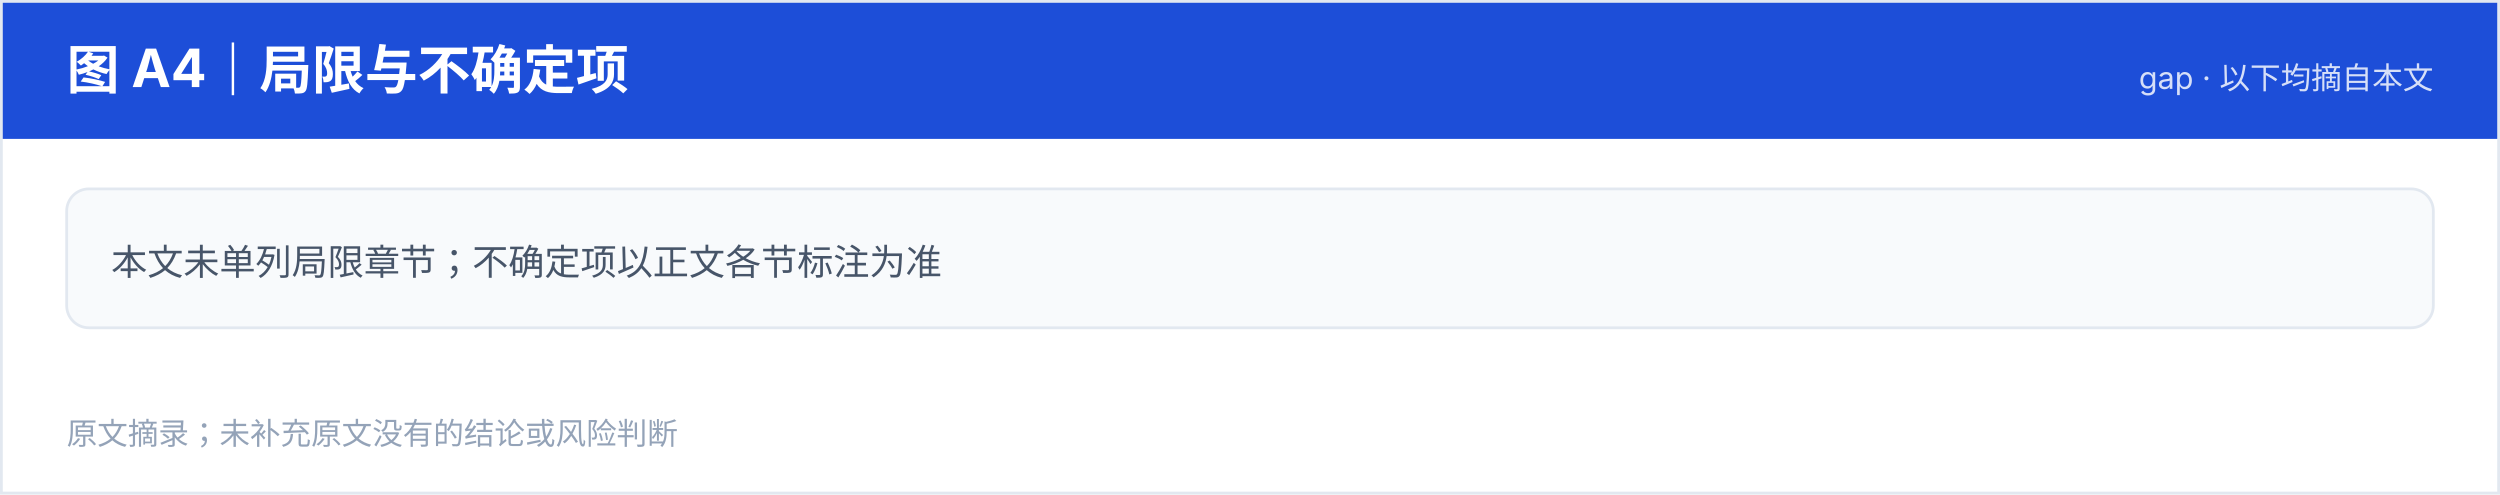
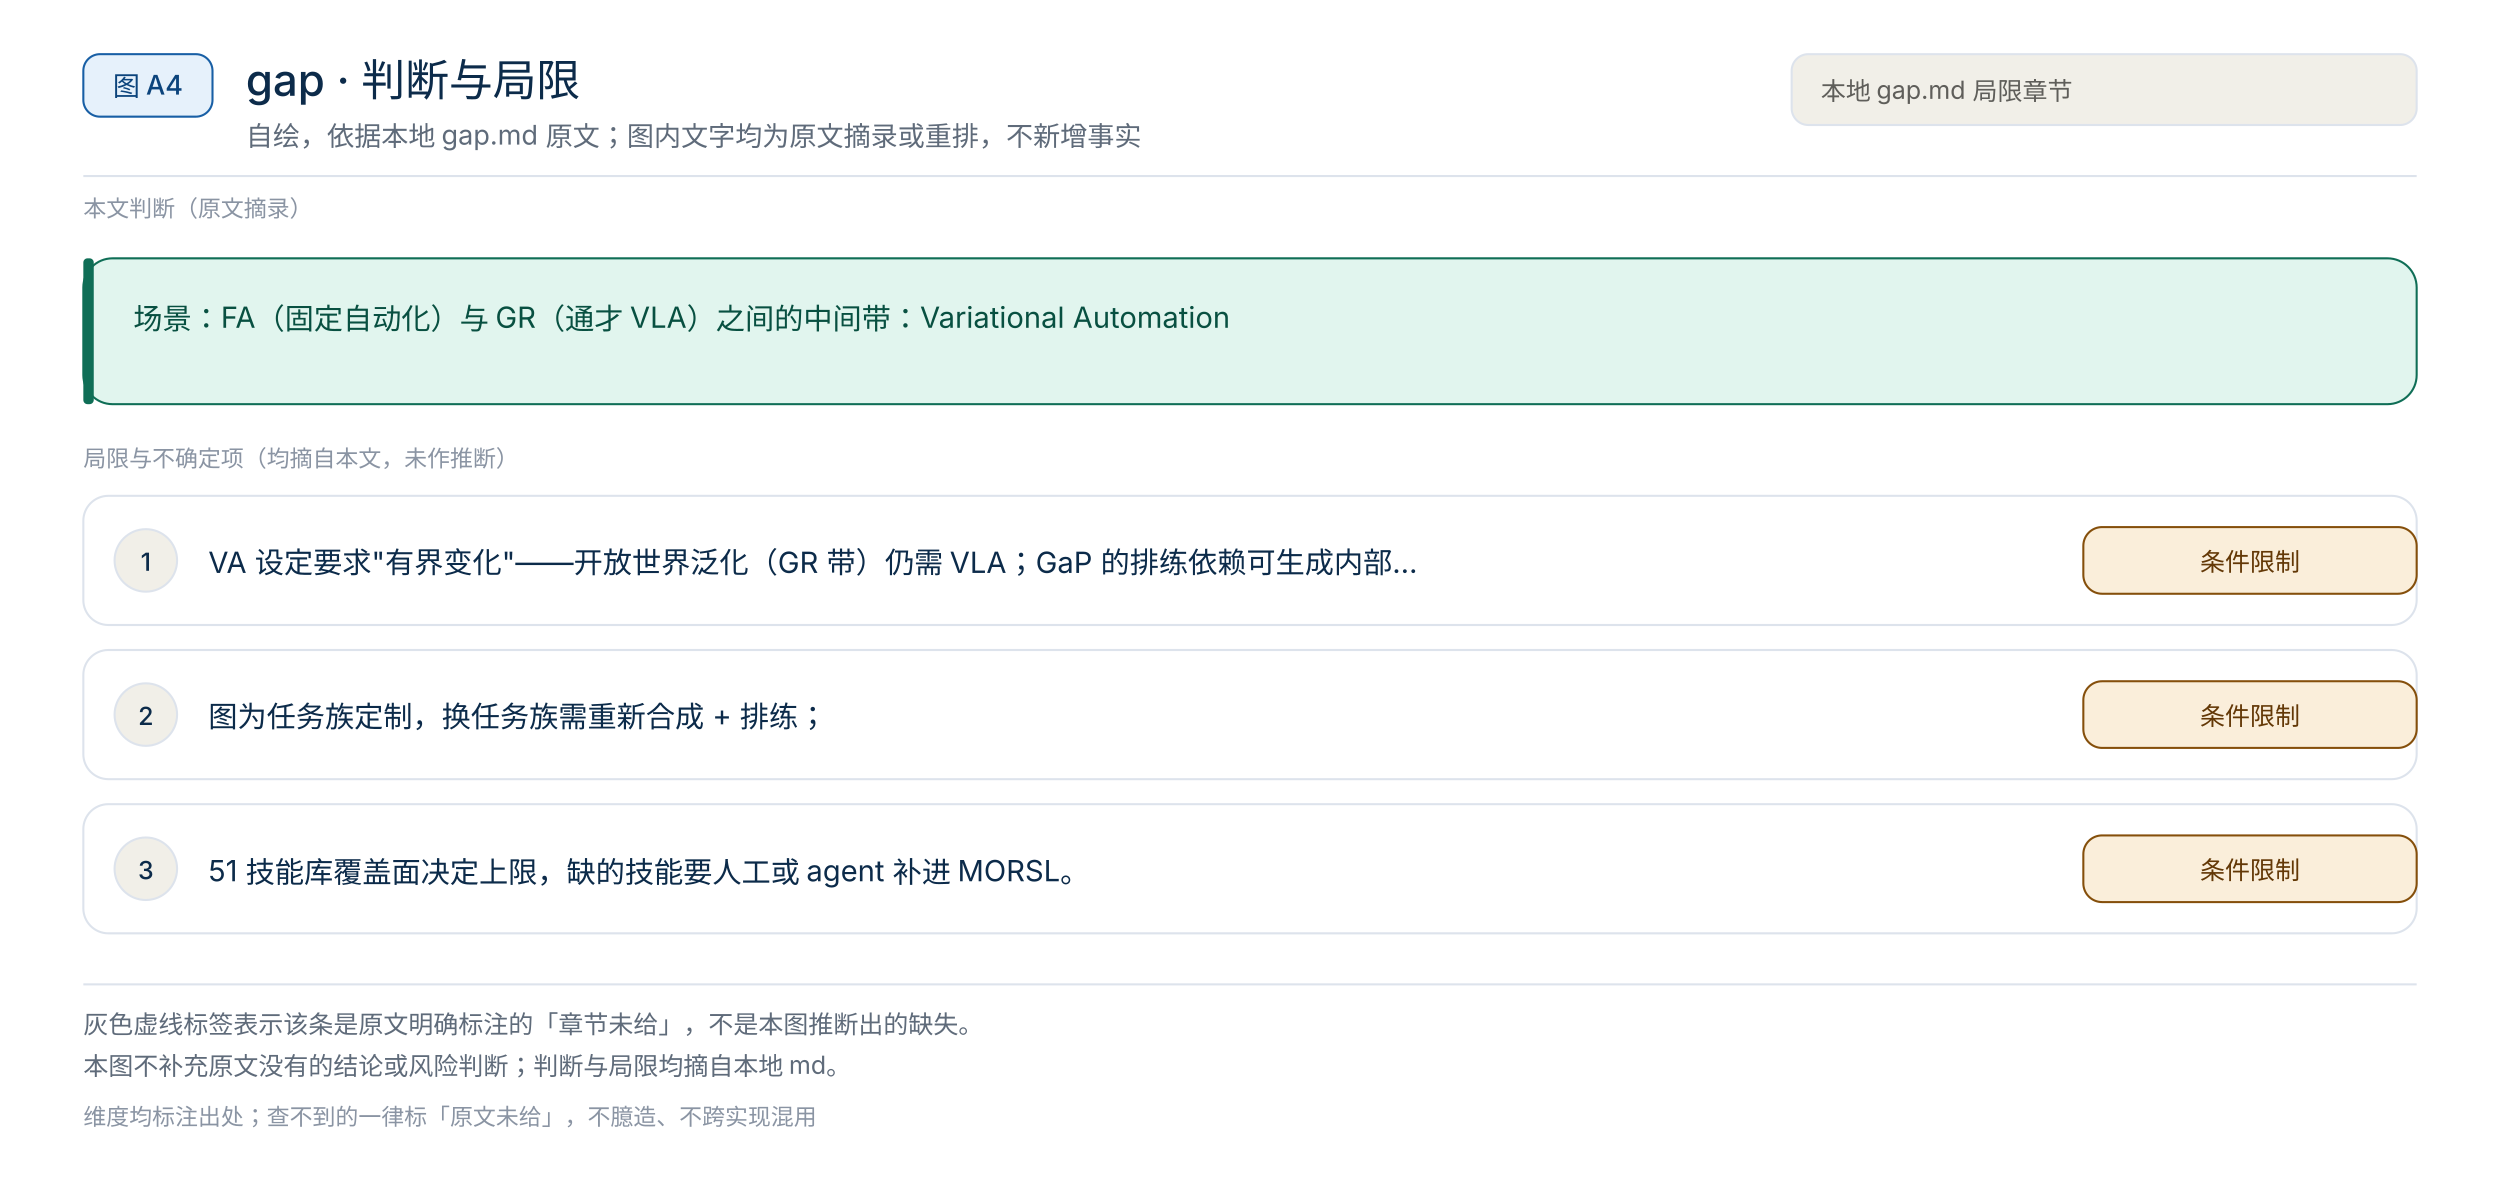
- <svg xmlns="http://www.w3.org/2000/svg" viewBox="0 0 900 178" width="900" height="178" font-family="PingFang SC, -apple-system, BlinkMacSystemFont, Microsoft YaHei, sans-serif">
-   <rect width="900" height="178" fill="#ffffff" />
-   <rect x="0" y="0" width="900" height="50" fill="#1d4ed8" />
-   <text x="24" y="32" font-size="19" fill="#ffffff" font-weight="700" text-anchor="start">图 A4｜局限与不确定项</text>
-   <text x="876" y="32" font-size="11" fill="#ffffff" font-weight="400" text-anchor="end" opacity="0.82">gap · 以下均摘自本文</text>
-   <rect x="24" y="68" width="852" height="50" rx="8" fill="#f8fafc" stroke="#e2e8f0" />
-   <text x="40" y="99" font-size="13" fill="#475569" font-weight="400" text-anchor="start">本文未单列局限章节；不确定项以正文各节标注为准</text>
-   <text x="24" y="160" font-size="11" fill="#94a3b8" font-weight="400" text-anchor="start">原文摘录；未补充原文没有的结论或风险判断</text>
-   <rect x="0.5" y="0.5" width="899" height="177" fill="none" stroke="#e2e8f0" />
+ <svg xmlns="http://www.w3.org/2000/svg" width="1200" height="570" viewBox="0 0 1200 570" role="img">
+   <defs>
+     <marker id="arrow" viewBox="0 0 10 10" refX="8" refY="5" markerWidth="6" markerHeight="6" orient="auto-start-reverse">
+       <path d="M2 1L8 5L2 9" fill="none" stroke="#185FA5" stroke-width="1.6" stroke-linecap="round" stroke-linejoin="round" />
+     </marker>
+   </defs>
+   <rect x="0" y="0" width="1200" height="570" rx="0" fill="#FFFFFF" stroke="#FFFFFF" stroke-width="1" />
+   <text x="118" y="46" font-family="-apple-system,BlinkMacSystemFont,'PingFang SC','Microsoft YaHei',sans-serif" font-size="21" font-weight="500" fill="#0C2B4A" text-anchor="start">gap · 判断与局限</text>
+   <text x="118" y="70" font-family="-apple-system,BlinkMacSystemFont,'PingFang SC','Microsoft YaHei',sans-serif" font-size="13" font-weight="400" fill="#5F6B7A" text-anchor="start">自绘，依据本地 gap.md 原文；图内文字均为原文摘录或重排，不新增事实</text>
+   <rect x="40" y="84" width="1120" height="1" rx="0" fill="#DDE3EC" stroke="#DDE3EC" stroke-width="0" />
+   <rect x="860" y="26" width="300" height="34" rx="8" fill="#F1EFE8" stroke="#DDE3EC" stroke-width="1" />
+   <text x="874" y="48" font-family="-apple-system,BlinkMacSystemFont,'PingFang SC','Microsoft YaHei',sans-serif" font-size="12" font-weight="400" fill="#5F5E5A" text-anchor="start">本地 gap.md 局限章节</text>
+   <rect x="40" y="26" width="62" height="30" rx="8" fill="#E6F1FB" stroke="#185FA5" stroke-width="1" />
+   <text x="71" y="46" font-family="-apple-system,BlinkMacSystemFont,'PingFang SC','Microsoft YaHei',sans-serif" font-size="13" font-weight="500" fill="#0C447C" text-anchor="middle">图 A4</text>
+   <text x="40" y="104" font-family="-apple-system,BlinkMacSystemFont,'PingFang SC','Microsoft YaHei',sans-serif" font-size="11" font-weight="400" fill="#8A94A3" text-anchor="start">本文判断（原文摘录）</text>
+   <rect x="40" y="124" width="1120" height="70" rx="14" fill="#E1F5EE" stroke="#0F6E56" stroke-width="1" />
+   <rect x="40" y="124" width="5" height="70" rx="2" fill="#0F6E56" stroke="#0F6E56" stroke-width="0" />
+   <text x="64" y="158" font-family="-apple-system,BlinkMacSystemFont,'PingFang SC','Microsoft YaHei',sans-serif" font-size="14" font-weight="400" fill="#085041" text-anchor="start">场景：FA（固定自动化）与 GR（通才 VLA）之间的中间带：Variational Automation</text>
+   <text x="40" y="224" font-family="-apple-system,BlinkMacSystemFont,'PingFang SC','Microsoft YaHei',sans-serif" font-size="11" font-weight="400" fill="#8A94A3" text-anchor="start">局限与不确定项（均摘自本文，未作推断）</text>
+   <rect x="40" y="238" width="1120" height="62" rx="12" fill="#FFFFFF" stroke="#DDE3EC" stroke-width="1" />
+   <circle cx="70" cy="269" r="15" fill="#F1EFE8" stroke="#DDE3EC" stroke-width="1" />
+   <text x="70" y="274" font-family="-apple-system,BlinkMacSystemFont,'PingFang SC','Microsoft YaHei',sans-serif" font-size="12" font-weight="500" fill="#0C2B4A" text-anchor="middle">1</text>
+   <text x="100" y="275" font-family="-apple-system,BlinkMacSystemFont,'PingFang SC','Microsoft YaHei',sans-serif" font-size="14" font-weight="400" fill="#0C2B4A" text-anchor="start">VA 设定要求"有界变化"——开放世界泛化（GR 带）仍需 VLA；GaP 的排练依赖可生成内部…</text>
+   <rect x="1000" y="253" width="160" height="32" rx="9" fill="#FAEEDA" stroke="#854F0B" stroke-width="1" />
+   <text x="1080" y="274" font-family="-apple-system,BlinkMacSystemFont,'PingFang SC','Microsoft YaHei',sans-serif" font-size="12" font-weight="400" fill="#633806" text-anchor="middle">条件限制</text>
+   <rect x="40" y="312" width="1120" height="62" rx="12" fill="#FFFFFF" stroke="#DDE3EC" stroke-width="1" />
+   <circle cx="70" cy="343" r="15" fill="#F1EFE8" stroke="#DDE3EC" stroke-width="1" />
+   <text x="70" y="348" font-family="-apple-system,BlinkMacSystemFont,'PingFang SC','Microsoft YaHei',sans-serif" font-size="12" font-weight="500" fill="#0C2B4A" text-anchor="middle">2</text>
+   <text x="100" y="349" font-family="-apple-system,BlinkMacSystemFont,'PingFang SC','Microsoft YaHei',sans-serif" font-size="14" font-weight="400" fill="#0C2B4A" text-anchor="start">图为任务族定制，换任务族需重新合成 + 排练；</text>
+   <rect x="1000" y="327" width="160" height="32" rx="9" fill="#FAEEDA" stroke="#854F0B" stroke-width="1" />
+   <text x="1080" y="348" font-family="-apple-system,BlinkMacSystemFont,'PingFang SC','Microsoft YaHei',sans-serif" font-size="12" font-weight="400" fill="#633806" text-anchor="middle">条件限制</text>
+   <rect x="40" y="386" width="1120" height="62" rx="12" fill="#FFFFFF" stroke="#DDE3EC" stroke-width="1" />
+   <circle cx="70" cy="417" r="15" fill="#F1EFE8" stroke="#DDE3EC" stroke-width="1" />
+   <text x="70" y="422" font-family="-apple-system,BlinkMacSystemFont,'PingFang SC','Microsoft YaHei',sans-serif" font-size="12" font-weight="500" fill="#0C2B4A" text-anchor="middle">3</text>
+   <text x="100" y="423" font-family="-apple-system,BlinkMacSystemFont,'PingFang SC','Microsoft YaHei',sans-serif" font-size="14" font-weight="400" fill="#0C2B4A" text-anchor="start">51 技能库覆盖面决定上限，缺的技能要人工或 agent 补进 MORSL。</text>
+   <rect x="1000" y="401" width="160" height="32" rx="9" fill="#FAEEDA" stroke="#854F0B" stroke-width="1" />
+   <text x="1080" y="422" font-family="-apple-system,BlinkMacSystemFont,'PingFang SC','Microsoft YaHei',sans-serif" font-size="12" font-weight="400" fill="#633806" text-anchor="middle">条件限制</text>
+   <rect x="40" y="472" width="1120" height="1" rx="0" fill="#DDE3EC" stroke="#DDE3EC" stroke-width="0" />
+   <text x="40" y="496" font-family="-apple-system,BlinkMacSystemFont,'PingFang SC','Microsoft YaHei',sans-serif" font-size="12" font-weight="400" fill="#5F6B7A" text-anchor="start">灰色虚线标签表示该条是原文明确标注的「章节未给」，不是本图推断出的缺失。</text>
+   <text x="40" y="516" font-family="-apple-system,BlinkMacSystemFont,'PingFang SC','Microsoft YaHei',sans-serif" font-size="12" font-weight="400" fill="#5F6B7A" text-anchor="start">本图不补充原文没有的结论或风险判断；判断与局限均摘自本地 md。</text>
+   <text x="40" y="540" font-family="-apple-system,BlinkMacSystemFont,'PingFang SC','Microsoft YaHei',sans-serif" font-size="11" font-weight="400" fill="#8A94A3" text-anchor="start">维度均标注出处；查不到的一律标「原文未给」，不臆造、不跨实现混用</text>
</svg>
